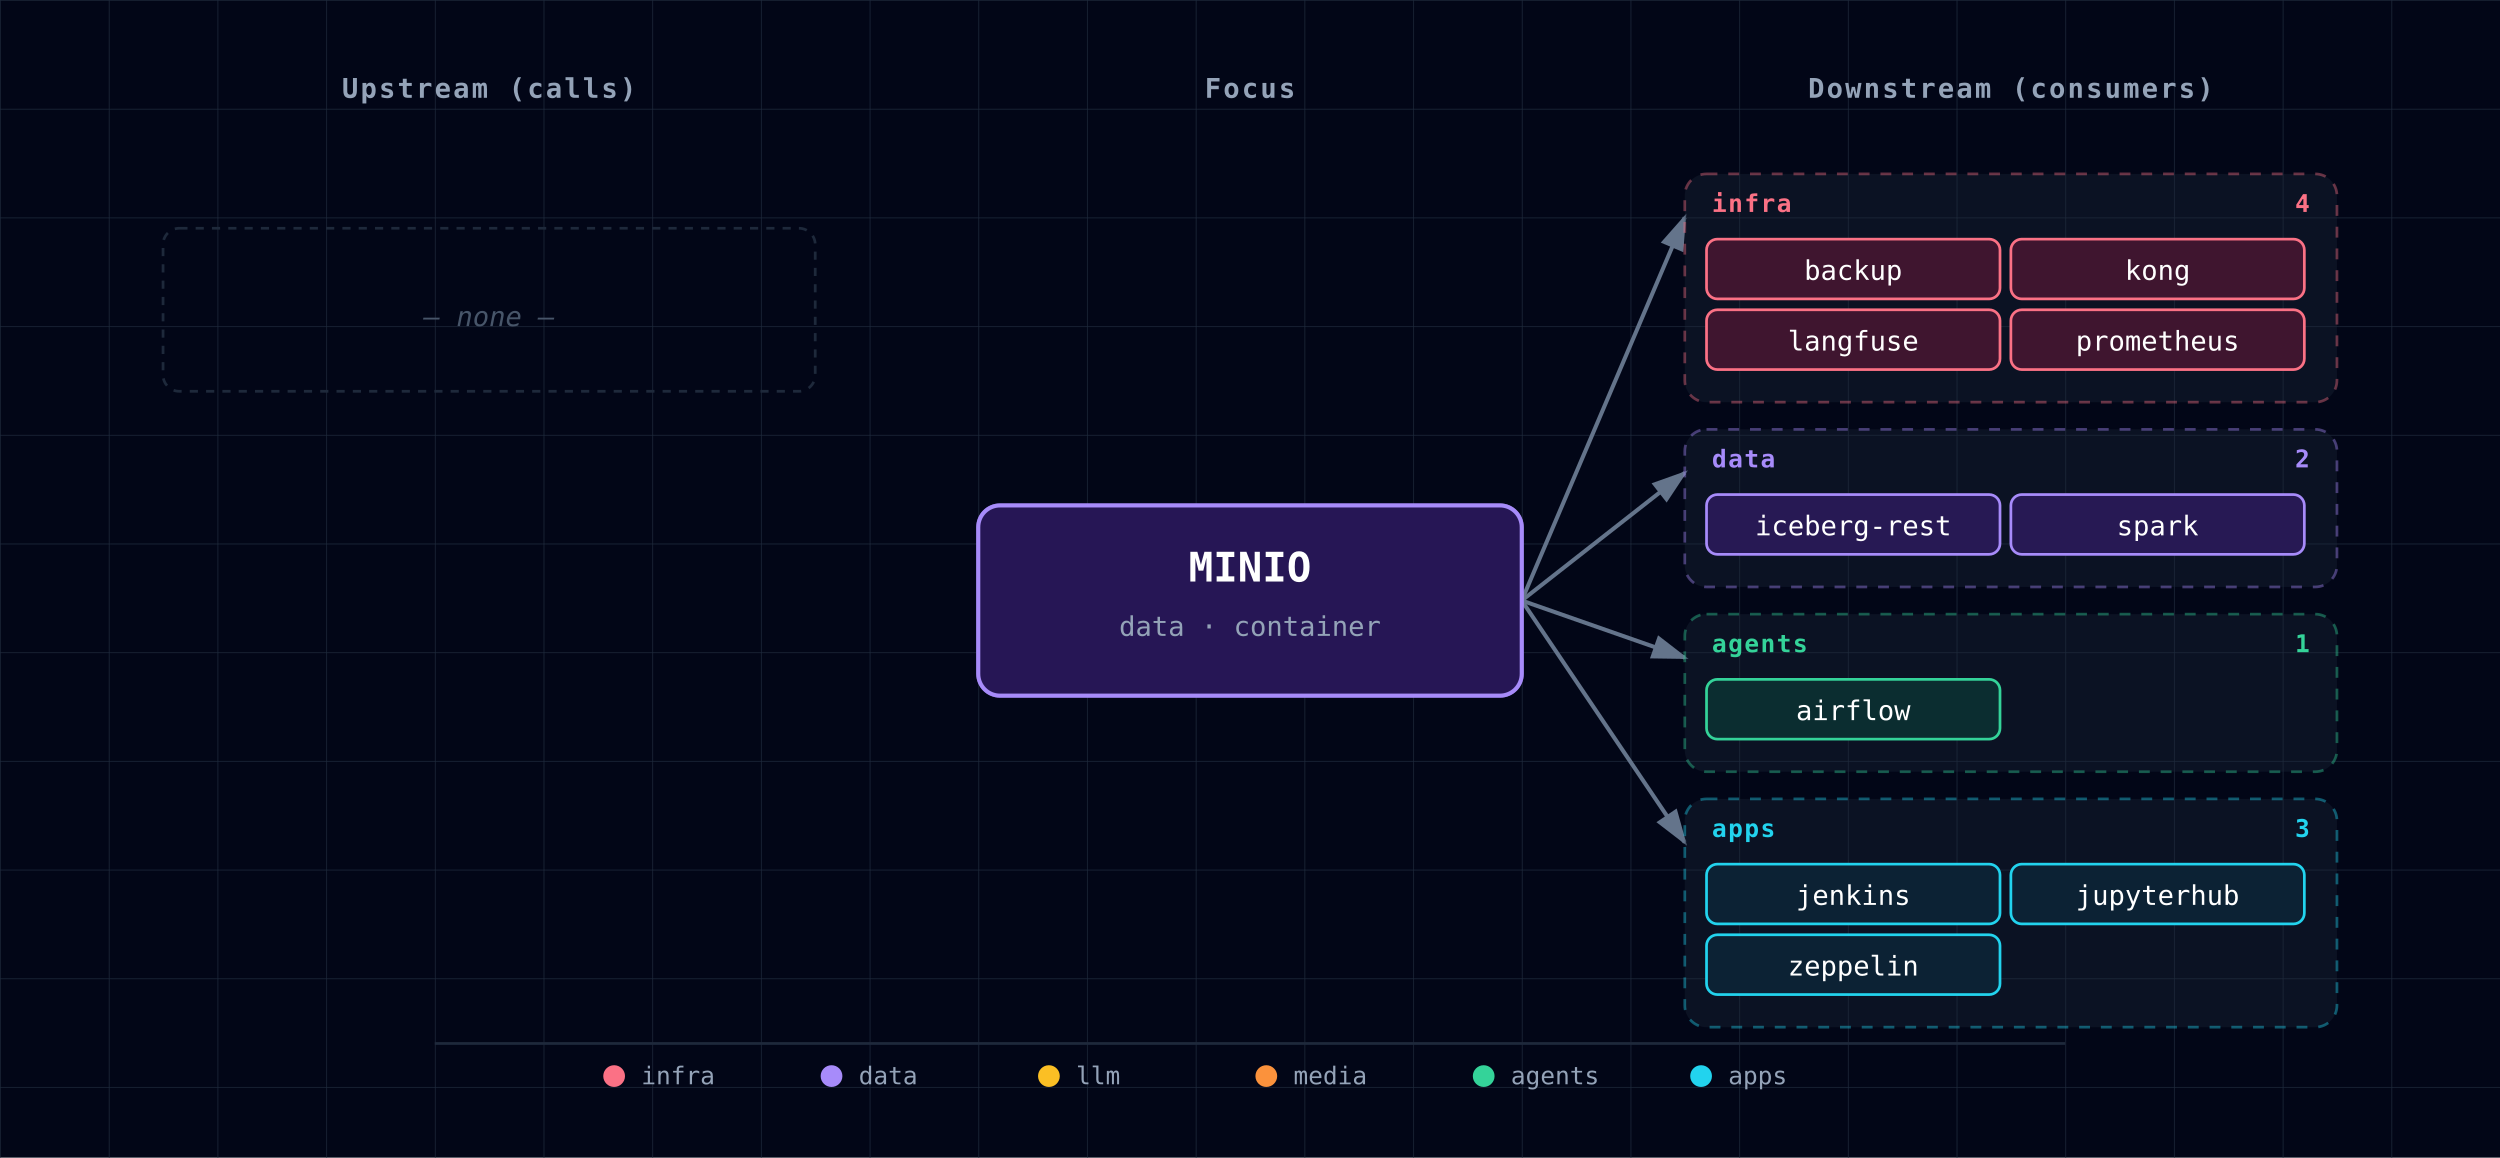
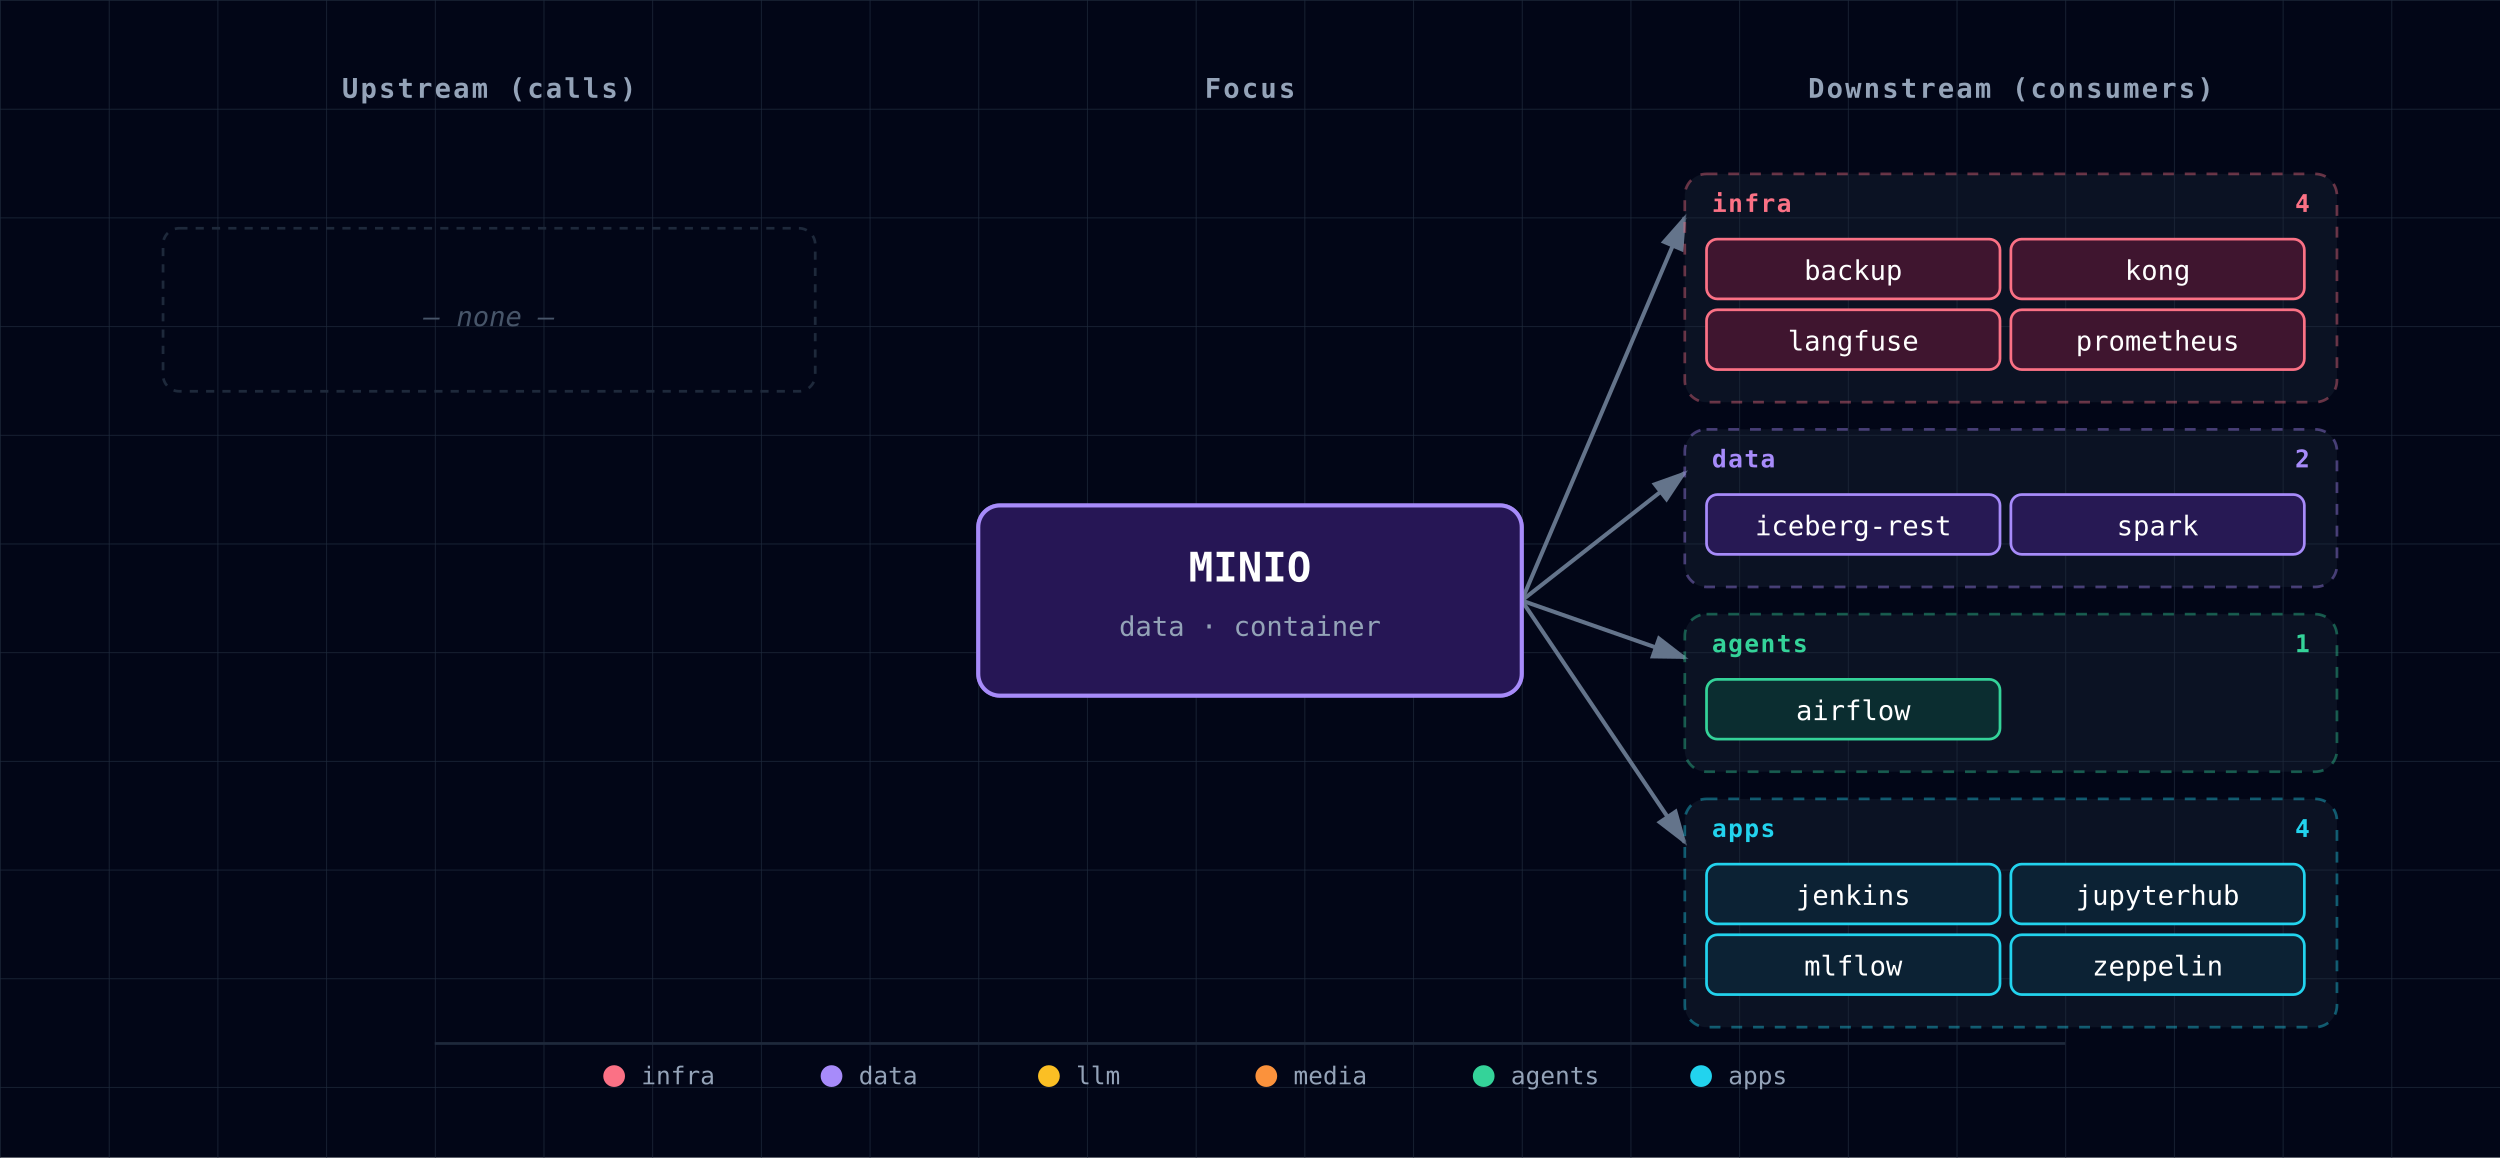
<svg xmlns="http://www.w3.org/2000/svg" viewBox="0 0 920 426" font-family="'JetBrains Mono', 'Fira Code', Menlo, Consolas, monospace">
  <defs>
    <pattern id="grid" width="40" height="40" patternUnits="userSpaceOnUse">
      <path d="M 40 0 L 0 0 0 40" fill="none" stroke="#1e293b" stroke-width="0.5" />
    </pattern>
    <marker id="arrowhead" markerWidth="9" markerHeight="6" refX="8" refY="3" orient="auto">
      <polygon points="0 0, 9 3, 0 6" fill="#64748b" />
    </marker>
    <filter id="focus-glow" x="-50%" y="-50%" width="200%" height="200%">
      <feGaussianBlur in="SourceAlpha" stdDeviation="6" />
      <feFlood flood-color="#a78bfa" flood-opacity="0.6" />
      <feComposite in2="SourceAlpha" operator="in" />
      <feMerge>
        <feMergeNode />
        <feMergeNode in="SourceGraphic" />
      </feMerge>
    </filter>
  </defs>
  <rect width="920" height="426" fill="#020617" />
  <rect width="920" height="426" fill="url(#grid)" />
  <text x="180" y="36" fill="#94a3b8" font-size="10" font-weight="600" text-anchor="middle" letter-spacing="0.08em">Upstream (calls)</text>
  <text x="460" y="36" fill="#94a3b8" font-size="10" font-weight="600" text-anchor="middle" letter-spacing="0.08em">Focus</text>
  <text x="740" y="36" fill="#94a3b8" font-size="10" font-weight="600" text-anchor="middle" letter-spacing="0.08em">Downstream (consumers)</text>
  <line x1="560" y1="221" x2="620" y2="80" stroke="#64748b" stroke-width="1.5" marker-end="url(#arrowhead)" />
  <line x1="560" y1="221" x2="620" y2="174" stroke="#64748b" stroke-width="1.5" marker-end="url(#arrowhead)" />
  <line x1="560" y1="221" x2="620" y2="242" stroke="#64748b" stroke-width="1.5" marker-end="url(#arrowhead)" />
  <line x1="560" y1="221" x2="620" y2="310" stroke="#64748b" stroke-width="1.5" marker-end="url(#arrowhead)" />
  <g>
    <rect x="60" y="84" width="240" height="60" rx="6" fill="none" stroke="#1e293b" stroke-width="1" stroke-dasharray="3,3" />
    <text x="180" y="120" fill="#475569" font-size="10" font-style="italic" text-anchor="middle">— none —</text>
  </g>
  <g>
    <g class="cluster">
      <rect x="620" y="64" width="240" height="84" rx="8" fill="rgba(30,41,59,0.35)" stroke="#fb7185" stroke-width="1" stroke-dasharray="4,4" stroke-opacity="0.4" />
      <text x="630" y="78" fill="#fb7185" font-size="9" font-weight="700" text-anchor="start" style="letter-spacing:0.06em;text-transform:uppercase;">infra</text>
      <text x="850" y="78" fill="#fb7185" font-size="9" font-weight="600" text-anchor="end">4</text>
    </g>
    <g>
      <rect x="628" y="88" width="108" height="22" rx="4" fill="#0f172a" />
      <rect x="628" y="88" width="108" height="22" rx="4" fill="rgba(136, 19, 55, 0.4)" stroke="#fb7185" stroke-width="1" />
      <text x="682" y="103" fill="white" font-size="10" text-anchor="middle">backup</text>
    </g>
    <g>
      <rect x="740" y="88" width="108" height="22" rx="4" fill="#0f172a" />
      <rect x="740" y="88" width="108" height="22" rx="4" fill="rgba(136, 19, 55, 0.4)" stroke="#fb7185" stroke-width="1" />
      <text x="794" y="103" fill="white" font-size="10" text-anchor="middle">kong</text>
    </g>
    <g>
      <rect x="628" y="114" width="108" height="22" rx="4" fill="#0f172a" />
      <rect x="628" y="114" width="108" height="22" rx="4" fill="rgba(136, 19, 55, 0.4)" stroke="#fb7185" stroke-width="1" />
      <text x="682" y="129" fill="white" font-size="10" text-anchor="middle">langfuse</text>
    </g>
    <g>
      <rect x="740" y="114" width="108" height="22" rx="4" fill="#0f172a" />
      <rect x="740" y="114" width="108" height="22" rx="4" fill="rgba(136, 19, 55, 0.4)" stroke="#fb7185" stroke-width="1" />
      <text x="794" y="129" fill="white" font-size="10" text-anchor="middle">prometheus</text>
    </g>
    <g class="cluster">
      <rect x="620" y="158" width="240" height="58" rx="8" fill="rgba(30,41,59,0.35)" stroke="#a78bfa" stroke-width="1" stroke-dasharray="4,4" stroke-opacity="0.4" />
      <text x="630" y="172" fill="#a78bfa" font-size="9" font-weight="700" text-anchor="start" style="letter-spacing:0.06em;text-transform:uppercase;">data</text>
      <text x="850" y="172" fill="#a78bfa" font-size="9" font-weight="600" text-anchor="end">2</text>
    </g>
    <g>
      <rect x="628" y="182" width="108" height="22" rx="4" fill="#0f172a" />
      <rect x="628" y="182" width="108" height="22" rx="4" fill="rgba(76, 29, 149, 0.4)" stroke="#a78bfa" stroke-width="1" />
      <text x="682" y="197" fill="white" font-size="10" text-anchor="middle">iceberg-rest</text>
    </g>
    <g>
      <rect x="740" y="182" width="108" height="22" rx="4" fill="#0f172a" />
      <rect x="740" y="182" width="108" height="22" rx="4" fill="rgba(76, 29, 149, 0.4)" stroke="#a78bfa" stroke-width="1" />
      <text x="794" y="197" fill="white" font-size="10" text-anchor="middle">spark</text>
    </g>
    <g class="cluster">
      <rect x="620" y="226" width="240" height="58" rx="8" fill="rgba(30,41,59,0.35)" stroke="#34d399" stroke-width="1" stroke-dasharray="4,4" stroke-opacity="0.4" />
      <text x="630" y="240" fill="#34d399" font-size="9" font-weight="700" text-anchor="start" style="letter-spacing:0.06em;text-transform:uppercase;">agents</text>
      <text x="850" y="240" fill="#34d399" font-size="9" font-weight="600" text-anchor="end">1</text>
    </g>
    <g>
      <rect x="628" y="250" width="108" height="22" rx="4" fill="#0f172a" />
      <rect x="628" y="250" width="108" height="22" rx="4" fill="rgba(6, 78, 59, 0.4)" stroke="#34d399" stroke-width="1" />
      <text x="682" y="265" fill="white" font-size="10" text-anchor="middle">airflow</text>
    </g>
    <g class="cluster">
      <rect x="620" y="294" width="240" height="84" rx="8" fill="rgba(30,41,59,0.35)" stroke="#22d3ee" stroke-width="1" stroke-dasharray="4,4" stroke-opacity="0.4" />
      <text x="630" y="308" fill="#22d3ee" font-size="9" font-weight="700" text-anchor="start" style="letter-spacing:0.06em;text-transform:uppercase;">apps</text>
-       <text x="850" y="308" fill="#22d3ee" font-size="9" font-weight="600" text-anchor="end">3</text>
+       <text x="850" y="308" fill="#22d3ee" font-size="9" font-weight="600" text-anchor="end">4</text>
    </g>
    <g>
      <rect x="628" y="318" width="108" height="22" rx="4" fill="#0f172a" />
      <rect x="628" y="318" width="108" height="22" rx="4" fill="rgba(8, 51, 68, 0.4)" stroke="#22d3ee" stroke-width="1" />
      <text x="682" y="333" fill="white" font-size="10" text-anchor="middle">jenkins</text>
    </g>
    <g>
      <rect x="740" y="318" width="108" height="22" rx="4" fill="#0f172a" />
      <rect x="740" y="318" width="108" height="22" rx="4" fill="rgba(8, 51, 68, 0.4)" stroke="#22d3ee" stroke-width="1" />
      <text x="794" y="333" fill="white" font-size="10" text-anchor="middle">jupyterhub</text>
    </g>
    <g>
      <rect x="628" y="344" width="108" height="22" rx="4" fill="#0f172a" />
      <rect x="628" y="344" width="108" height="22" rx="4" fill="rgba(8, 51, 68, 0.4)" stroke="#22d3ee" stroke-width="1" />
-       <text x="682" y="359" fill="white" font-size="10" text-anchor="middle">zeppelin</text>
+       <text x="682" y="359" fill="white" font-size="10" text-anchor="middle">mlflow</text>
+     </g>
+     <g>
+       <rect x="740" y="344" width="108" height="22" rx="4" fill="#0f172a" />
+       <rect x="740" y="344" width="108" height="22" rx="4" fill="rgba(8, 51, 68, 0.4)" stroke="#22d3ee" stroke-width="1" />
+       <text x="794" y="359" fill="white" font-size="10" text-anchor="middle">zeppelin</text>
    </g>
  </g>
  <g class="focus" filter="url(#focus-glow)">
    <rect x="360" y="186" width="200" height="70" rx="8" fill="#0f172a" />
    <rect x="360" y="186" width="200" height="70" rx="8" fill="rgba(76, 29, 149, 0.4)" stroke="#a78bfa" stroke-width="1.5" />
    <text x="460" y="214" fill="white" font-size="15" font-weight="700" text-anchor="middle">MINIO</text>
    <text x="460" y="234" fill="#94a3b8" font-size="10" text-anchor="middle">data · container</text>
  </g>
  <g class="legend">
    <line x1="160" y1="384" x2="760" y2="384" stroke="#1e293b" stroke-width="1" />
    <circle cx="226" cy="396" r="4" fill="#fb7185" />
    <text x="236" y="399" fill="#94a3b8" font-size="9" font-weight="400" text-anchor="start">infra</text>
    <circle cx="306" cy="396" r="4" fill="#a78bfa" />
    <text x="316" y="399" fill="#94a3b8" font-size="9" font-weight="400" text-anchor="start">data</text>
    <circle cx="386" cy="396" r="4" fill="#fbbf24" />
    <text x="396" y="399" fill="#94a3b8" font-size="9" font-weight="400" text-anchor="start">llm</text>
    <circle cx="466" cy="396" r="4" fill="#fb923c" />
    <text x="476" y="399" fill="#94a3b8" font-size="9" font-weight="400" text-anchor="start">media</text>
    <circle cx="546" cy="396" r="4" fill="#34d399" />
    <text x="556" y="399" fill="#94a3b8" font-size="9" font-weight="400" text-anchor="start">agents</text>
    <circle cx="626" cy="396" r="4" fill="#22d3ee" />
    <text x="636" y="399" fill="#94a3b8" font-size="9" font-weight="400" text-anchor="start">apps</text>
  </g>
</svg>
